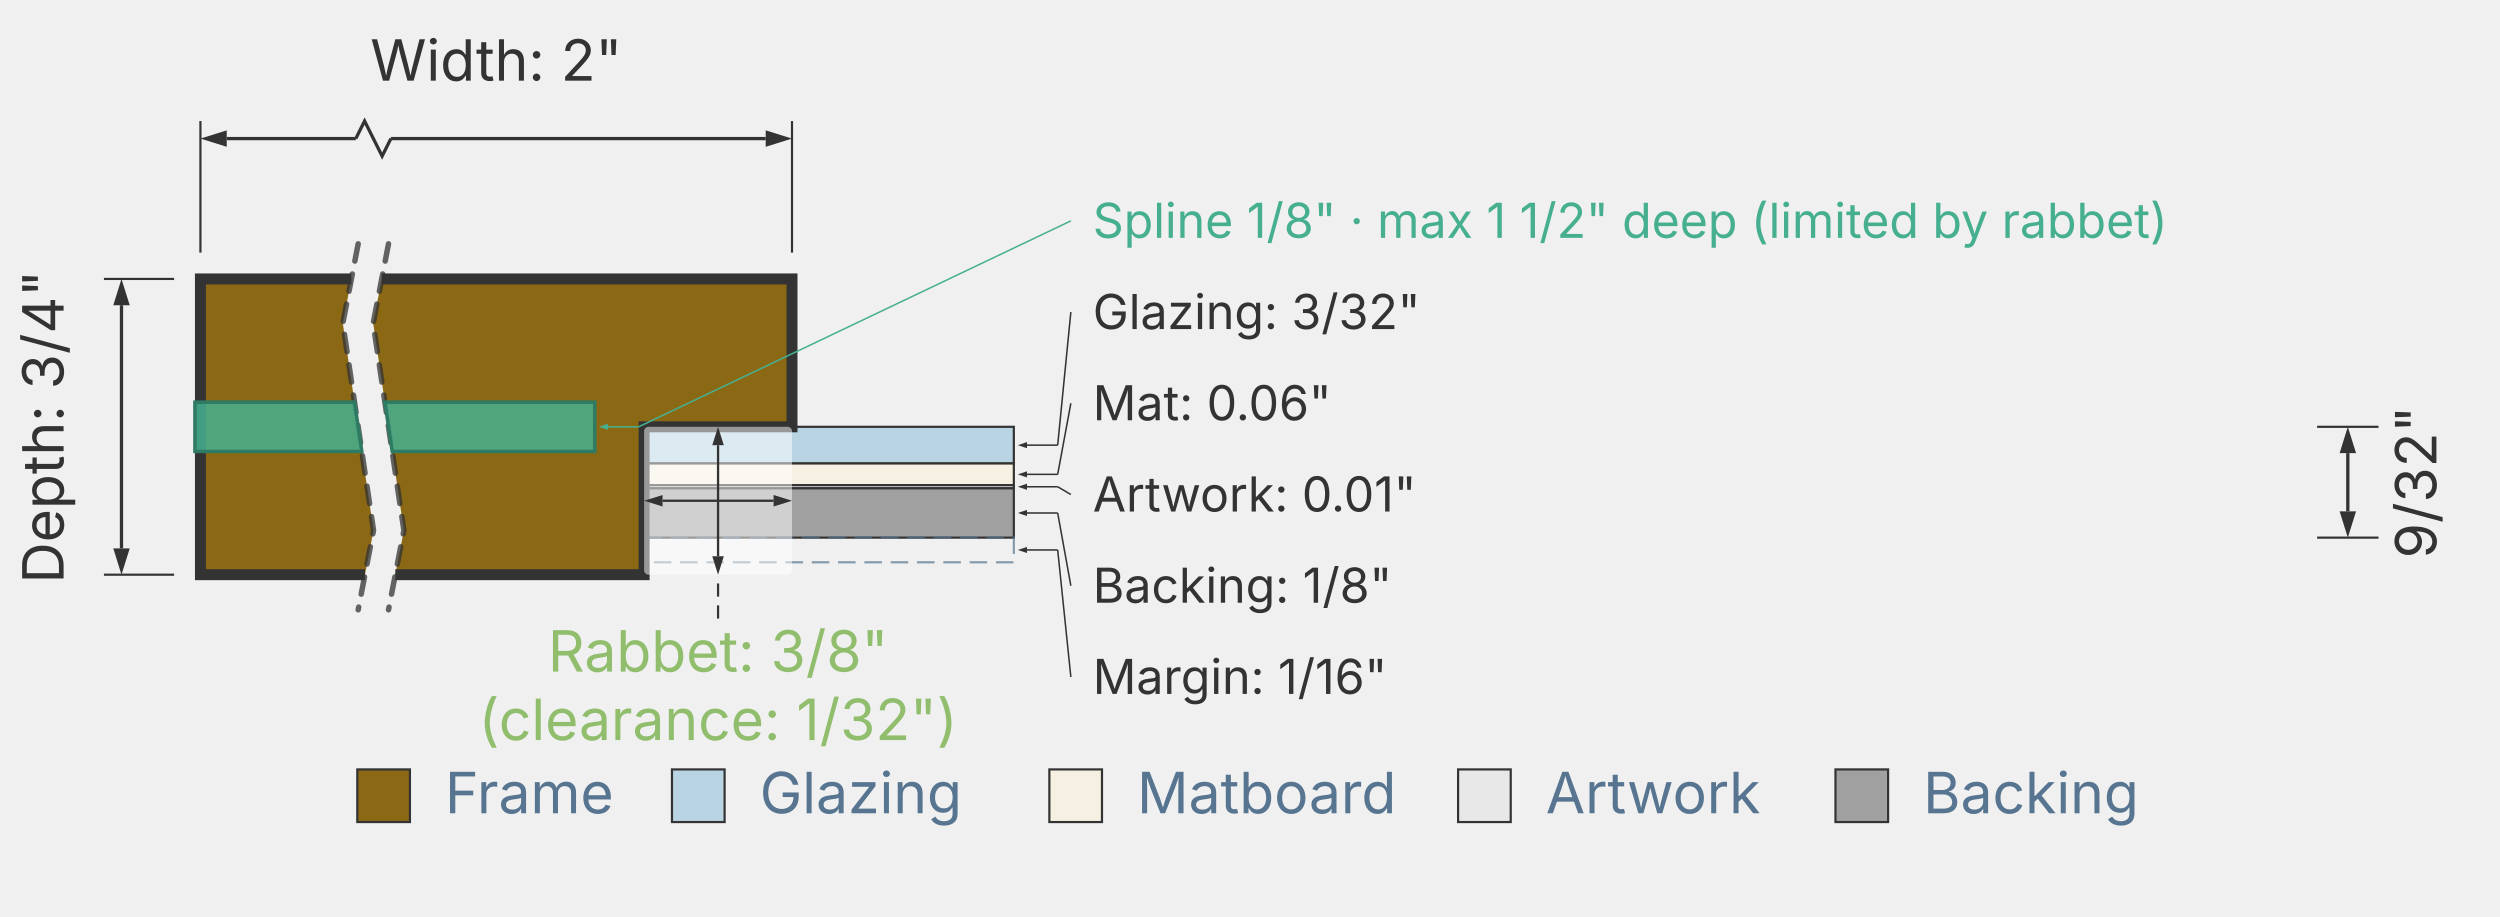
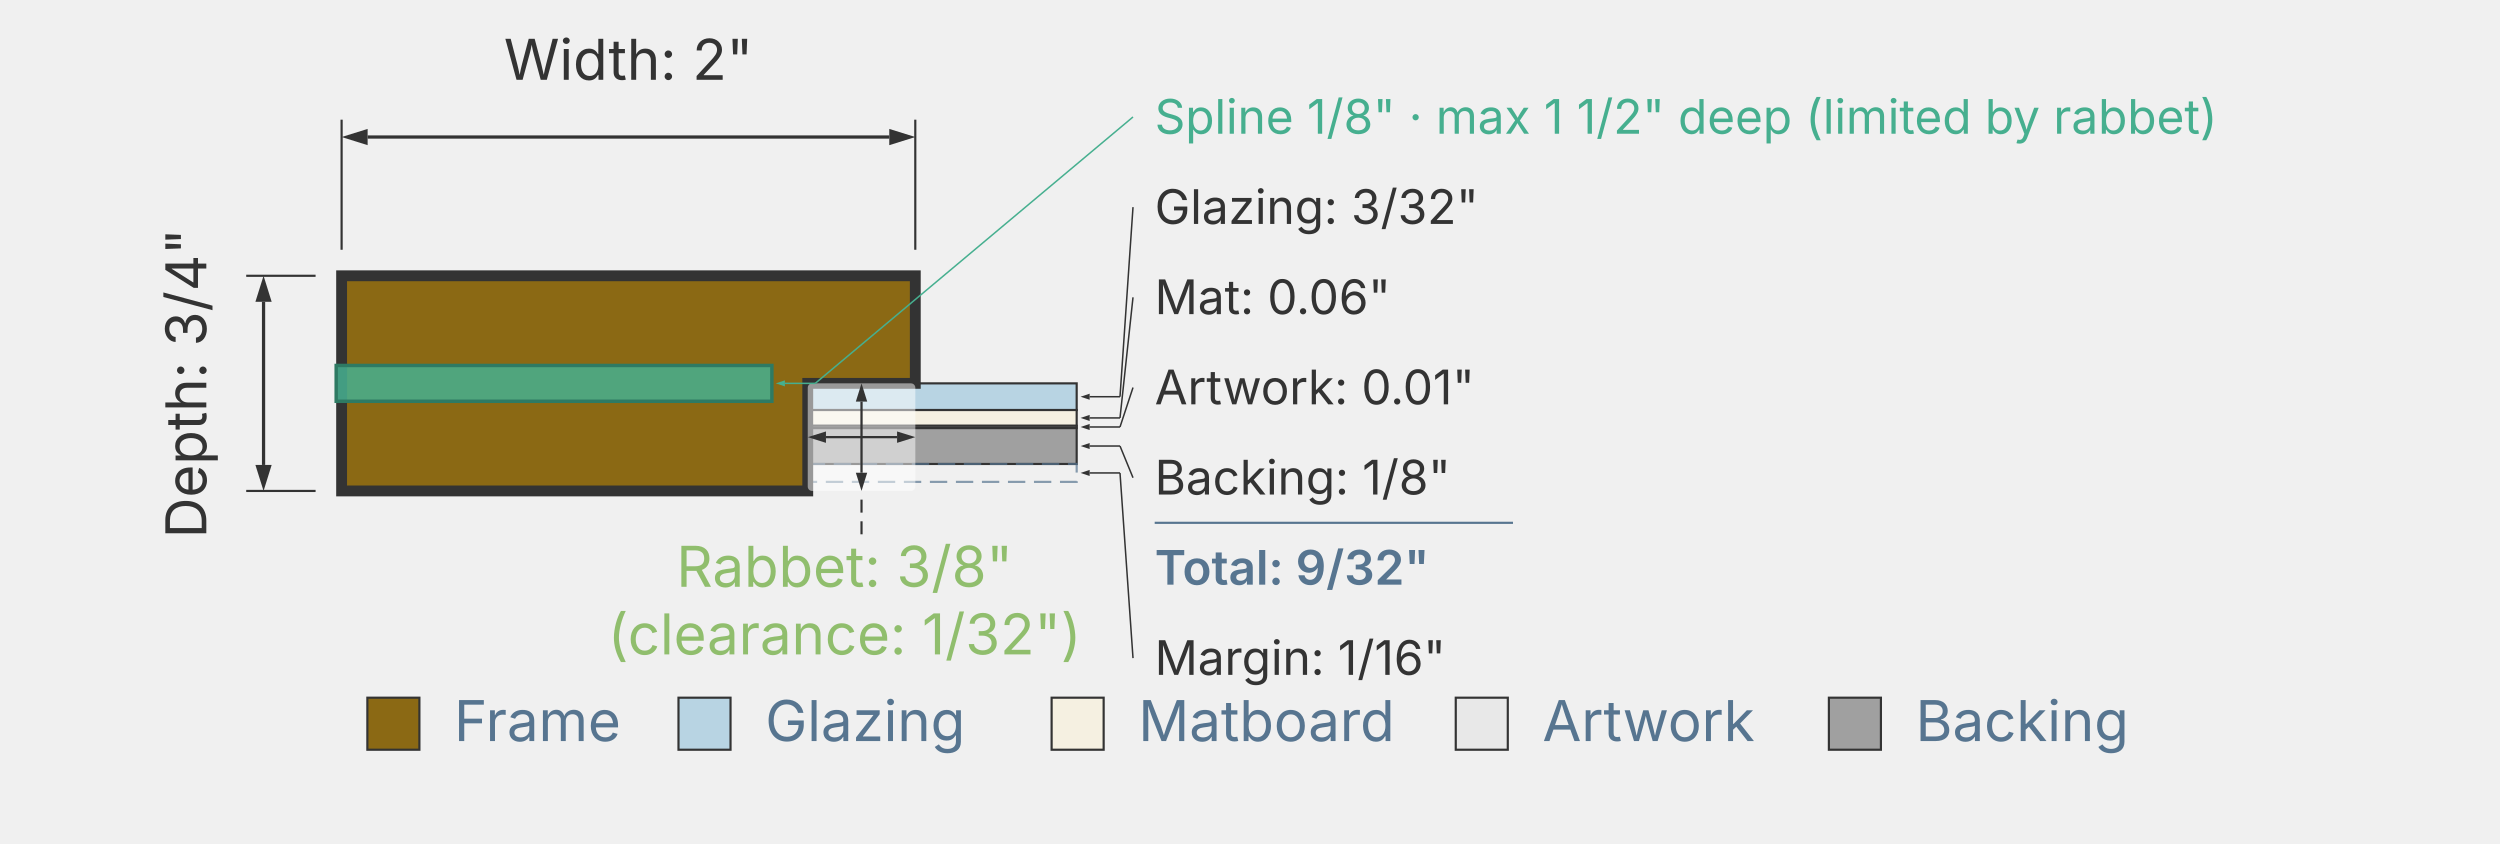
- <svg xmlns="http://www.w3.org/2000/svg" viewBox="-90.02 187.48 570.04 209.04">
-   <g id="section-content" transform="translate(-90.02, 0)">
+ <svg xmlns="http://www.w3.org/2000/svg" viewBox="-93.27 196.39 576.54 194.50">
+   <g id="section-content" transform="translate(-93.27, 0)">
    <g id="section-geometry">
-       <rect x="146.87" y="284.80" width="84.30" height="8.36" stroke="#333333" stroke-width="0.5" fill="#B8D4E3" />
-       <rect x="146.87" y="293.16" width="84.30" height="4.95" stroke="#333333" stroke-width="0.5" fill="#F5F0E1" />
-       <rect x="146.87" y="298.11" width="84.30" height="0.72" stroke="#333333" stroke-width="0.5" fill="#E8E8E8" />
-       <rect x="146.87" y="298.83" width="84.30" height="11.24" stroke="#333333" stroke-width="0.5" fill="#A0A0A0" />
-       <rect x="146.87" y="310.07" width="84.30" height="5.62" stroke="#577590" stroke-width="0.5" stroke-dasharray="4,2" fill="none" opacity="0.7" />
-       <path d="M45.70,251.08 L80.12,251.08 L78.17,261.19 L85.17,308.41 L83.22,318.52 L45.70,318.52 Z" fill="#8B6914" stroke="none" />
-       <path d="M80.12,251.08 L45.70,251.08 L45.70,318.52 L83.22,318.52" stroke="#333333" stroke-width="2.5" fill="none" />
-       <path d="M87.05,251.08 L180.59,251.08 L180.59,284.80 L146.87,284.80 L146.87,318.52 L90.14,318.52 L92.09,308.41 L85.09,261.19 Z" fill="#8B6914" stroke="none" />
-       <path d="M87.05,251.08 L180.59,251.08 L180.59,284.80 L146.87,284.80 L146.87,318.52 L90.14,318.52" stroke="#333333" stroke-width="2.5" fill="none" />
-       <path d="M81.67,243.08 L78.17,261.19 L85.17,308.41 L81.67,326.52" stroke="#333333" stroke-width="1.25" fill="none" stroke-dasharray="4,3" stroke-linecap="round" stroke-linejoin="round" opacity="0.75" />
-       <path d="M88.59,243.08 L85.09,261.19 L92.09,308.41 L88.59,326.52" stroke="#333333" stroke-width="1.25" fill="none" stroke-dasharray="4,3" stroke-linecap="round" stroke-linejoin="round" opacity="0.75" />
+       <rect x="186.28" y="284.80" width="62.02" height="6.15" stroke="#333333" stroke-width="0.5" fill="#B8D4E3" />
+       <rect x="186.28" y="290.95" width="62.02" height="3.64" stroke="#333333" stroke-width="0.5" fill="#F5F0E1" />
+       <rect x="186.28" y="294.59" width="62.02" height="0.53" stroke="#333333" stroke-width="0.5" fill="#E8E8E8" />
+       <rect x="186.28" y="295.12" width="62.02" height="8.27" stroke="#333333" stroke-width="0.5" fill="#A0A0A0" />
+       <rect x="186.28" y="303.39" width="62.02" height="4.13" stroke="#577590" stroke-width="0.5" stroke-dasharray="4,2" fill="none" opacity="0.7" />
+       <polygon points="78.78,259.99 211.08,259.99 211.08,284.80 186.28,284.80 186.28,309.61 78.78,309.61" stroke="#333333" stroke-width="2.5" fill="#8B6914" />
      <g id="spline-slots">
-         <path d="M44.45,279.18 L80.84,279.18 L82.50,290.42 L44.45,290.42 Z" fill="#46af8f" fill-opacity="0.85" stroke="#2e7a63" stroke-width="0.8" />
-         <path d="M87.76,279.18 L135.62,279.18 L135.62,290.42 L89.43,290.42 Z" fill="#46af8f" fill-opacity="0.85" stroke="#2e7a63" stroke-width="0.8" />
+         <path d="M77.53,280.67 L178.01,280.67 L178.01,288.93 L77.53,288.93 Z" fill="#46af8f" fill-opacity="0.85" stroke="#2e7a63" stroke-width="0.8" />
      </g>
    </g>
    <g id="section-dimensions">
-       <line x1="39.70" y1="251.08" x2="23.70" y2="251.08" stroke="#333333" stroke-width="0.5" />
-       <line x1="39.70" y1="318.52" x2="23.70" y2="318.52" stroke="#333333" stroke-width="0.5" />
-       <polygon points="27.70,251.08 25.83,257.08 29.58,257.08" fill="#333333" data-arrow="true" />
-       <line x1="27.70" y1="257.08" x2="27.70" y2="312.52" stroke="#333333" stroke-width="0.75" />
-       <polygon points="27.70,318.52 29.58,312.52 25.83,312.52" fill="#333333" data-arrow="true" />
-       <text x="14.50" y="284.80" fill="#333333" font-family="Inter, system-ui, -apple-system, sans-serif" font-size="13px" text-anchor="middle" transform="rotate(-90 14.50 284.80)">Depth: 3/4"</text>
-       <line x1="45.70" y1="245.08" x2="45.70" y2="215.08" stroke="#333333" stroke-width="0.5" />
-       <line x1="180.59" y1="245.08" x2="180.59" y2="215.08" stroke="#333333" stroke-width="0.5" />
-       <polygon points="45.70,219.08 51.70,220.95 51.70,217.20" fill="#333333" data-arrow="true" />
-       <line x1="51.70" y1="219.08" x2="81.13" y2="219.08" stroke="#333333" stroke-width="0.75" />
-       <path d="M 81.13,219.08 L 83.13,215.08 L 87.13,223.08 L 89.13,219.08" stroke="#333333" stroke-width="0.75" fill="none" />
-       <line x1="89.13" y1="219.08" x2="174.59" y2="219.08" stroke="#333333" stroke-width="0.75" />
-       <polygon points="180.59,219.08 174.59,217.20 174.59,220.95" fill="#333333" data-arrow="true" />
-       <text transform="translate(113.14, 205.88)" fill="#333333" font-family="Inter, system-ui, -apple-system, sans-serif" font-size="13px" text-anchor="middle">Width: 2"</text>
-       <rect x="146.87" y="284.80" width="33.72" height="33.72" fill="#FFFFFF" fill-opacity="0.5" stroke="none" rx="1" />
-       <polygon points="146.87,301.66 151.07,302.97 151.07,300.35" fill="#333333" data-arrow="true" />
-       <line x1="151.07" y1="301.66" x2="176.39" y2="301.66" stroke="#333333" stroke-width="0.525" />
-       <polygon points="180.59,301.66 176.39,300.35 176.39,302.97" fill="#333333" data-arrow="true" />
-       <polygon points="163.73,284.80 162.41,289.00 165.04,289.00" fill="#333333" data-arrow="true" />
-       <line x1="163.73" y1="289.00" x2="163.73" y2="314.32" stroke="#333333" stroke-width="0.525" />
-       <polygon points="163.73,318.52 165.04,314.32 162.41,314.32" fill="#333333" data-arrow="true" />
-       <polygon points="136.52,284.80 138.62,285.50 138.62,284.10" fill="#46af8f" data-arrow="true" />
-       <line x1="138.62" y1="284.80" x2="145.62" y2="284.80" stroke="#46af8f" stroke-width="0.35" />
-       <line x1="145.62" y1="284.80" x2="244.17" y2="237.84" stroke="#46af8f" stroke-width="0.35" />
-       <text transform="translate(249.17, 241.71)" fill="#46af8f" font-family="Inter, system-ui, -apple-system, sans-serif" font-size="11.0px">Spline 1/8" · max 1 1/2" deep (limited by rabbet)</text>
-       <polygon points="232.07,288.98 234.17,289.68 234.17,288.28" fill="#333333" data-arrow="true" />
-       <line x1="234.17" y1="288.98" x2="241.17" y2="288.98" stroke="#333333" stroke-width="0.35" />
-       <line x1="241.17" y1="288.98" x2="244.17" y2="258.64" stroke="#333333" stroke-width="0.35" />
-       <text transform="translate(249.17, 262.51)" fill="#333333" font-family="Inter, system-ui, -apple-system, sans-serif" font-size="11.0px">Glazing: 3/32"</text>
-       <polygon points="232.07,295.64 234.17,296.34 234.17,294.94" fill="#333333" data-arrow="true" />
-       <line x1="234.17" y1="295.64" x2="241.17" y2="295.64" stroke="#333333" stroke-width="0.35" />
-       <line x1="241.17" y1="295.64" x2="244.17" y2="279.44" stroke="#333333" stroke-width="0.35" />
-       <text transform="translate(249.17, 283.31)" fill="#333333" font-family="Inter, system-ui, -apple-system, sans-serif" font-size="11.0px">Mat: 0.06"</text>
-       <polygon points="232.07,298.47 234.17,299.17 234.17,297.77" fill="#333333" data-arrow="true" />
-       <line x1="234.17" y1="298.47" x2="241.17" y2="298.47" stroke="#333333" stroke-width="0.35" />
-       <line x1="241.17" y1="298.47" x2="244.17" y2="300.24" stroke="#333333" stroke-width="0.35" />
-       <text transform="translate(249.17, 304.11)" fill="#333333" font-family="Inter, system-ui, -apple-system, sans-serif" font-size="11.0px">Artwork: 0.01"</text>
-       <polygon points="232.07,304.45 234.17,305.15 234.17,303.75" fill="#333333" data-arrow="true" />
-       <line x1="234.17" y1="304.45" x2="241.17" y2="304.45" stroke="#333333" stroke-width="0.35" />
-       <line x1="241.17" y1="304.45" x2="244.17" y2="321.04" stroke="#333333" stroke-width="0.35" />
-       <text transform="translate(249.17, 324.91)" fill="#333333" font-family="Inter, system-ui, -apple-system, sans-serif" font-size="11.0px">Backing: 1/8"</text>
-       <polygon points="232.07,312.88 234.17,313.58 234.17,312.18" fill="#333333" data-arrow="true" />
-       <line x1="234.17" y1="312.88" x2="241.17" y2="312.88" stroke="#333333" stroke-width="0.35" />
-       <line x1="241.17" y1="312.88" x2="244.17" y2="341.84" stroke="#333333" stroke-width="0.35" />
-       <text transform="translate(249.17, 345.71)" fill="#333333" font-family="Inter, system-ui, -apple-system, sans-serif" font-size="11.0px">Margin: 1/16"</text>
-       <line x1="528.34" y1="284.80" x2="542.34" y2="284.80" stroke="#333333" stroke-width="0.5" />
-       <line x1="528.34" y1="310.07" x2="542.34" y2="310.07" stroke="#333333" stroke-width="0.5" />
-       <polygon points="535.34,284.80 533.47,290.80 537.22,290.80" fill="#333333" data-arrow="true" />
-       <line x1="535.34" y1="290.80" x2="535.34" y2="304.07" stroke="#333333" stroke-width="0.75" />
-       <polygon points="535.34,310.07 537.22,304.07 533.47,304.07" fill="#333333" data-arrow="true" />
-       <text x="555.54" y="297.43" fill="#333333" font-family="Inter, system-ui, -apple-system, sans-serif" font-size="13px" text-anchor="middle" transform="rotate(-90 555.54 297.43)">9/32"</text>
-       <line x1="163.73" y1="320.52" x2="163.73" y2="328.52" stroke="#333333" stroke-width="0.5" stroke-dasharray="3,2" />
-       <text transform="translate(163.73, 340.62)" fill="#90be6d" font-family="Inter, system-ui, -apple-system, sans-serif" font-size="13px" text-anchor="middle">Rabbet: 3/8"</text>
-       <text transform="translate(163.73, 356.22)" fill="#90be6d" font-family="Inter, system-ui, -apple-system, sans-serif" font-size="13px" text-anchor="middle">(clearance: 1/32")</text>
+       <line x1="72.78" y1="259.99" x2="56.78" y2="259.99" stroke="#333333" stroke-width="0.5" />
+       <line x1="72.78" y1="309.61" x2="56.78" y2="309.61" stroke="#333333" stroke-width="0.5" />
+       <polygon points="60.78,259.99 58.90,265.99 62.65,265.99" fill="#333333" data-arrow="true" />
+       <line x1="60.78" y1="265.99" x2="60.78" y2="303.61" stroke="#333333" stroke-width="0.75" />
+       <polygon points="60.78,309.61 62.65,303.61 58.90,303.61" fill="#333333" data-arrow="true" />
+       <text x="47.58" y="284.80" fill="#333333" font-family="Inter, system-ui, -apple-system, sans-serif" font-size="13px" text-anchor="middle" transform="rotate(-90 47.58 284.80)">Depth: 3/4"</text>
+       <line x1="78.78" y1="253.99" x2="78.78" y2="223.99" stroke="#333333" stroke-width="0.5" />
+       <line x1="211.08" y1="253.99" x2="211.08" y2="223.99" stroke="#333333" stroke-width="0.5" />
+       <polygon points="78.78,227.99 84.78,229.87 84.78,226.12" fill="#333333" data-arrow="true" />
+       <line x1="84.78" y1="227.99" x2="205.08" y2="227.99" stroke="#333333" stroke-width="0.75" />
+       <polygon points="211.08,227.99 205.08,226.12 205.08,229.87" fill="#333333" data-arrow="true" />
+       <text transform="translate(144.93, 214.79)" fill="#333333" font-family="Inter, system-ui, -apple-system, sans-serif" font-size="13px" text-anchor="middle">Width: 2"</text>
+       <rect x="186.28" y="284.80" width="24.81" height="24.81" fill="#FFFFFF" fill-opacity="0.5" stroke="none" rx="1" />
+       <polygon points="186.28,297.20 190.48,298.52 190.48,295.89" fill="#333333" data-arrow="true" />
+       <line x1="190.48" y1="297.20" x2="206.88" y2="297.20" stroke="#333333" stroke-width="0.525" />
+       <polygon points="211.08,297.20 206.88,295.89 206.88,298.52" fill="#333333" data-arrow="true" />
+       <polygon points="198.68,284.80 197.37,289.00 199.99,289.00" fill="#333333" data-arrow="true" />
+       <line x1="198.68" y1="289.00" x2="198.68" y2="305.41" stroke="#333333" stroke-width="0.525" />
+       <polygon points="198.68,309.61 199.99,305.41 197.37,305.41" fill="#333333" data-arrow="true" />
+       <polygon points="178.91,284.80 181.01,285.50 181.01,284.10" fill="#46af8f" data-arrow="true" />
+       <line x1="181.01" y1="284.80" x2="188.01" y2="284.80" stroke="#46af8f" stroke-width="0.35" />
+       <line x1="188.01" y1="284.80" x2="261.29" y2="223.36" stroke="#46af8f" stroke-width="0.35" />
+       <text transform="translate(266.29, 227.23)" fill="#46af8f" font-family="Inter, system-ui, -apple-system, sans-serif" font-size="11.0px">Spline 1/8" · max 1 1/2" deep (limited by rabbet)</text>
+       <polygon points="249.19,287.88 251.29,288.58 251.29,287.18" fill="#333333" data-arrow="true" />
+       <line x1="251.29" y1="287.88" x2="258.29" y2="287.88" stroke="#333333" stroke-width="0.35" />
+       <line x1="258.29" y1="287.88" x2="261.29" y2="244.16" stroke="#333333" stroke-width="0.35" />
+       <text transform="translate(266.29, 248.03)" fill="#333333" font-family="Inter, system-ui, -apple-system, sans-serif" font-size="11.0px">Glazing: 3/32"</text>
+       <polygon points="249.19,292.77 251.29,293.47 251.29,292.07" fill="#333333" data-arrow="true" />
+       <line x1="251.29" y1="292.77" x2="258.29" y2="292.77" stroke="#333333" stroke-width="0.35" />
+       <line x1="258.29" y1="292.77" x2="261.29" y2="264.96" stroke="#333333" stroke-width="0.35" />
+       <text transform="translate(266.29, 268.83)" fill="#333333" font-family="Inter, system-ui, -apple-system, sans-serif" font-size="11.0px">Mat: 0.06"</text>
+       <polygon points="249.19,294.86 251.29,295.56 251.29,294.16" fill="#333333" data-arrow="true" />
+       <line x1="251.29" y1="294.86" x2="258.29" y2="294.86" stroke="#333333" stroke-width="0.35" />
+       <line x1="258.29" y1="294.86" x2="261.29" y2="285.76" stroke="#333333" stroke-width="0.35" />
+       <text transform="translate(266.29, 289.63)" fill="#333333" font-family="Inter, system-ui, -apple-system, sans-serif" font-size="11.0px">Artwork: 0.01"</text>
+       <polygon points="249.19,299.25 251.29,299.95 251.29,298.55" fill="#333333" data-arrow="true" />
+       <line x1="251.29" y1="299.25" x2="258.29" y2="299.25" stroke="#333333" stroke-width="0.35" />
+       <line x1="258.29" y1="299.25" x2="261.29" y2="306.56" stroke="#333333" stroke-width="0.35" />
+       <text transform="translate(266.29, 310.43)" fill="#333333" font-family="Inter, system-ui, -apple-system, sans-serif" font-size="11.0px">Backing: 1/8"</text>
+       <line x1="266.29" y1="316.96" x2="348.92" y2="316.96" stroke="#577590" stroke-width="0.5" />
+       <text transform="translate(266.29, 331.23)" fill="#577590" font-family="Inter, system-ui, -apple-system, sans-serif" font-size="11.0px" font-weight="600">Total: 9/32"</text>
+       <polygon points="249.19,305.46 251.29,306.16 251.29,304.76" fill="#333333" data-arrow="true" />
+       <line x1="251.29" y1="305.46" x2="258.29" y2="305.46" stroke="#333333" stroke-width="0.35" />
+       <line x1="258.29" y1="305.46" x2="261.29" y2="348.16" stroke="#333333" stroke-width="0.35" />
+       <text transform="translate(266.29, 352.03)" fill="#333333" font-family="Inter, system-ui, -apple-system, sans-serif" font-size="11.0px">Margin: 1/16"</text>
+       <line x1="198.68" y1="311.61" x2="198.68" y2="319.61" stroke="#333333" stroke-width="0.5" stroke-dasharray="3,2" />
+       <text transform="translate(194.78, 331.71)" fill="#90be6d" font-family="Inter, system-ui, -apple-system, sans-serif" font-size="13px" text-anchor="middle">Rabbet: 3/8"</text>
+       <text transform="translate(194.78, 347.31)" fill="#90be6d" font-family="Inter, system-ui, -apple-system, sans-serif" font-size="13px" text-anchor="middle">(clearance: 1/32")</text>
    </g>
  </g>
  <g id="legend">
-     <rect x="-8.55" y="362.92" width="12" height="12" fill="#8B6914" stroke="#333333" stroke-width="0.5" />
-     <text transform="translate(11.45, 372.92)" fill="#577590" font-family="Inter, system-ui, -apple-system, sans-serif" font-size="13px">Frame</text>
-     <rect x="63.20" y="362.92" width="12" height="12" fill="#B8D4E3" stroke="#333333" stroke-width="0.5" />
-     <text transform="translate(83.20, 372.92)" fill="#577590" font-family="Inter, system-ui, -apple-system, sans-serif" font-size="13px">Glazing</text>
-     <rect x="149.25" y="362.92" width="12" height="12" fill="#F5F0E1" stroke="#333333" stroke-width="0.5" />
-     <text transform="translate(169.25, 372.92)" fill="#577590" font-family="Inter, system-ui, -apple-system, sans-serif" font-size="13px">Matboard</text>
-     <rect x="242.45" y="362.92" width="12" height="12" fill="#E8E8E8" stroke="#333333" stroke-width="0.5" />
-     <text transform="translate(262.45, 372.92)" fill="#577590" font-family="Inter, system-ui, -apple-system, sans-serif" font-size="13px">Artwork</text>
-     <rect x="328.50" y="362.92" width="12" height="12" fill="#A0A0A0" stroke="#333333" stroke-width="0.5" />
-     <text transform="translate(348.50, 372.92)" fill="#577590" font-family="Inter, system-ui, -apple-system, sans-serif" font-size="13px">Backing</text>
+     <rect x="-8.55" y="357.29" width="12" height="12" fill="#8B6914" stroke="#333333" stroke-width="0.5" />
+     <text transform="translate(11.45, 367.29)" fill="#577590" font-family="Inter, system-ui, -apple-system, sans-serif" font-size="13px">Frame</text>
+     <rect x="63.20" y="357.29" width="12" height="12" fill="#B8D4E3" stroke="#333333" stroke-width="0.5" />
+     <text transform="translate(83.20, 367.29)" fill="#577590" font-family="Inter, system-ui, -apple-system, sans-serif" font-size="13px">Glazing</text>
+     <rect x="149.25" y="357.29" width="12" height="12" fill="#F5F0E1" stroke="#333333" stroke-width="0.5" />
+     <text transform="translate(169.25, 367.29)" fill="#577590" font-family="Inter, system-ui, -apple-system, sans-serif" font-size="13px">Matboard</text>
+     <rect x="242.45" y="357.29" width="12" height="12" fill="#E8E8E8" stroke="#333333" stroke-width="0.5" />
+     <text transform="translate(262.45, 367.29)" fill="#577590" font-family="Inter, system-ui, -apple-system, sans-serif" font-size="13px">Artwork</text>
+     <rect x="328.50" y="357.29" width="12" height="12" fill="#A0A0A0" stroke="#333333" stroke-width="0.5" />
+     <text transform="translate(348.50, 367.29)" fill="#577590" font-family="Inter, system-ui, -apple-system, sans-serif" font-size="13px">Backing</text>
  </g>
</svg>
